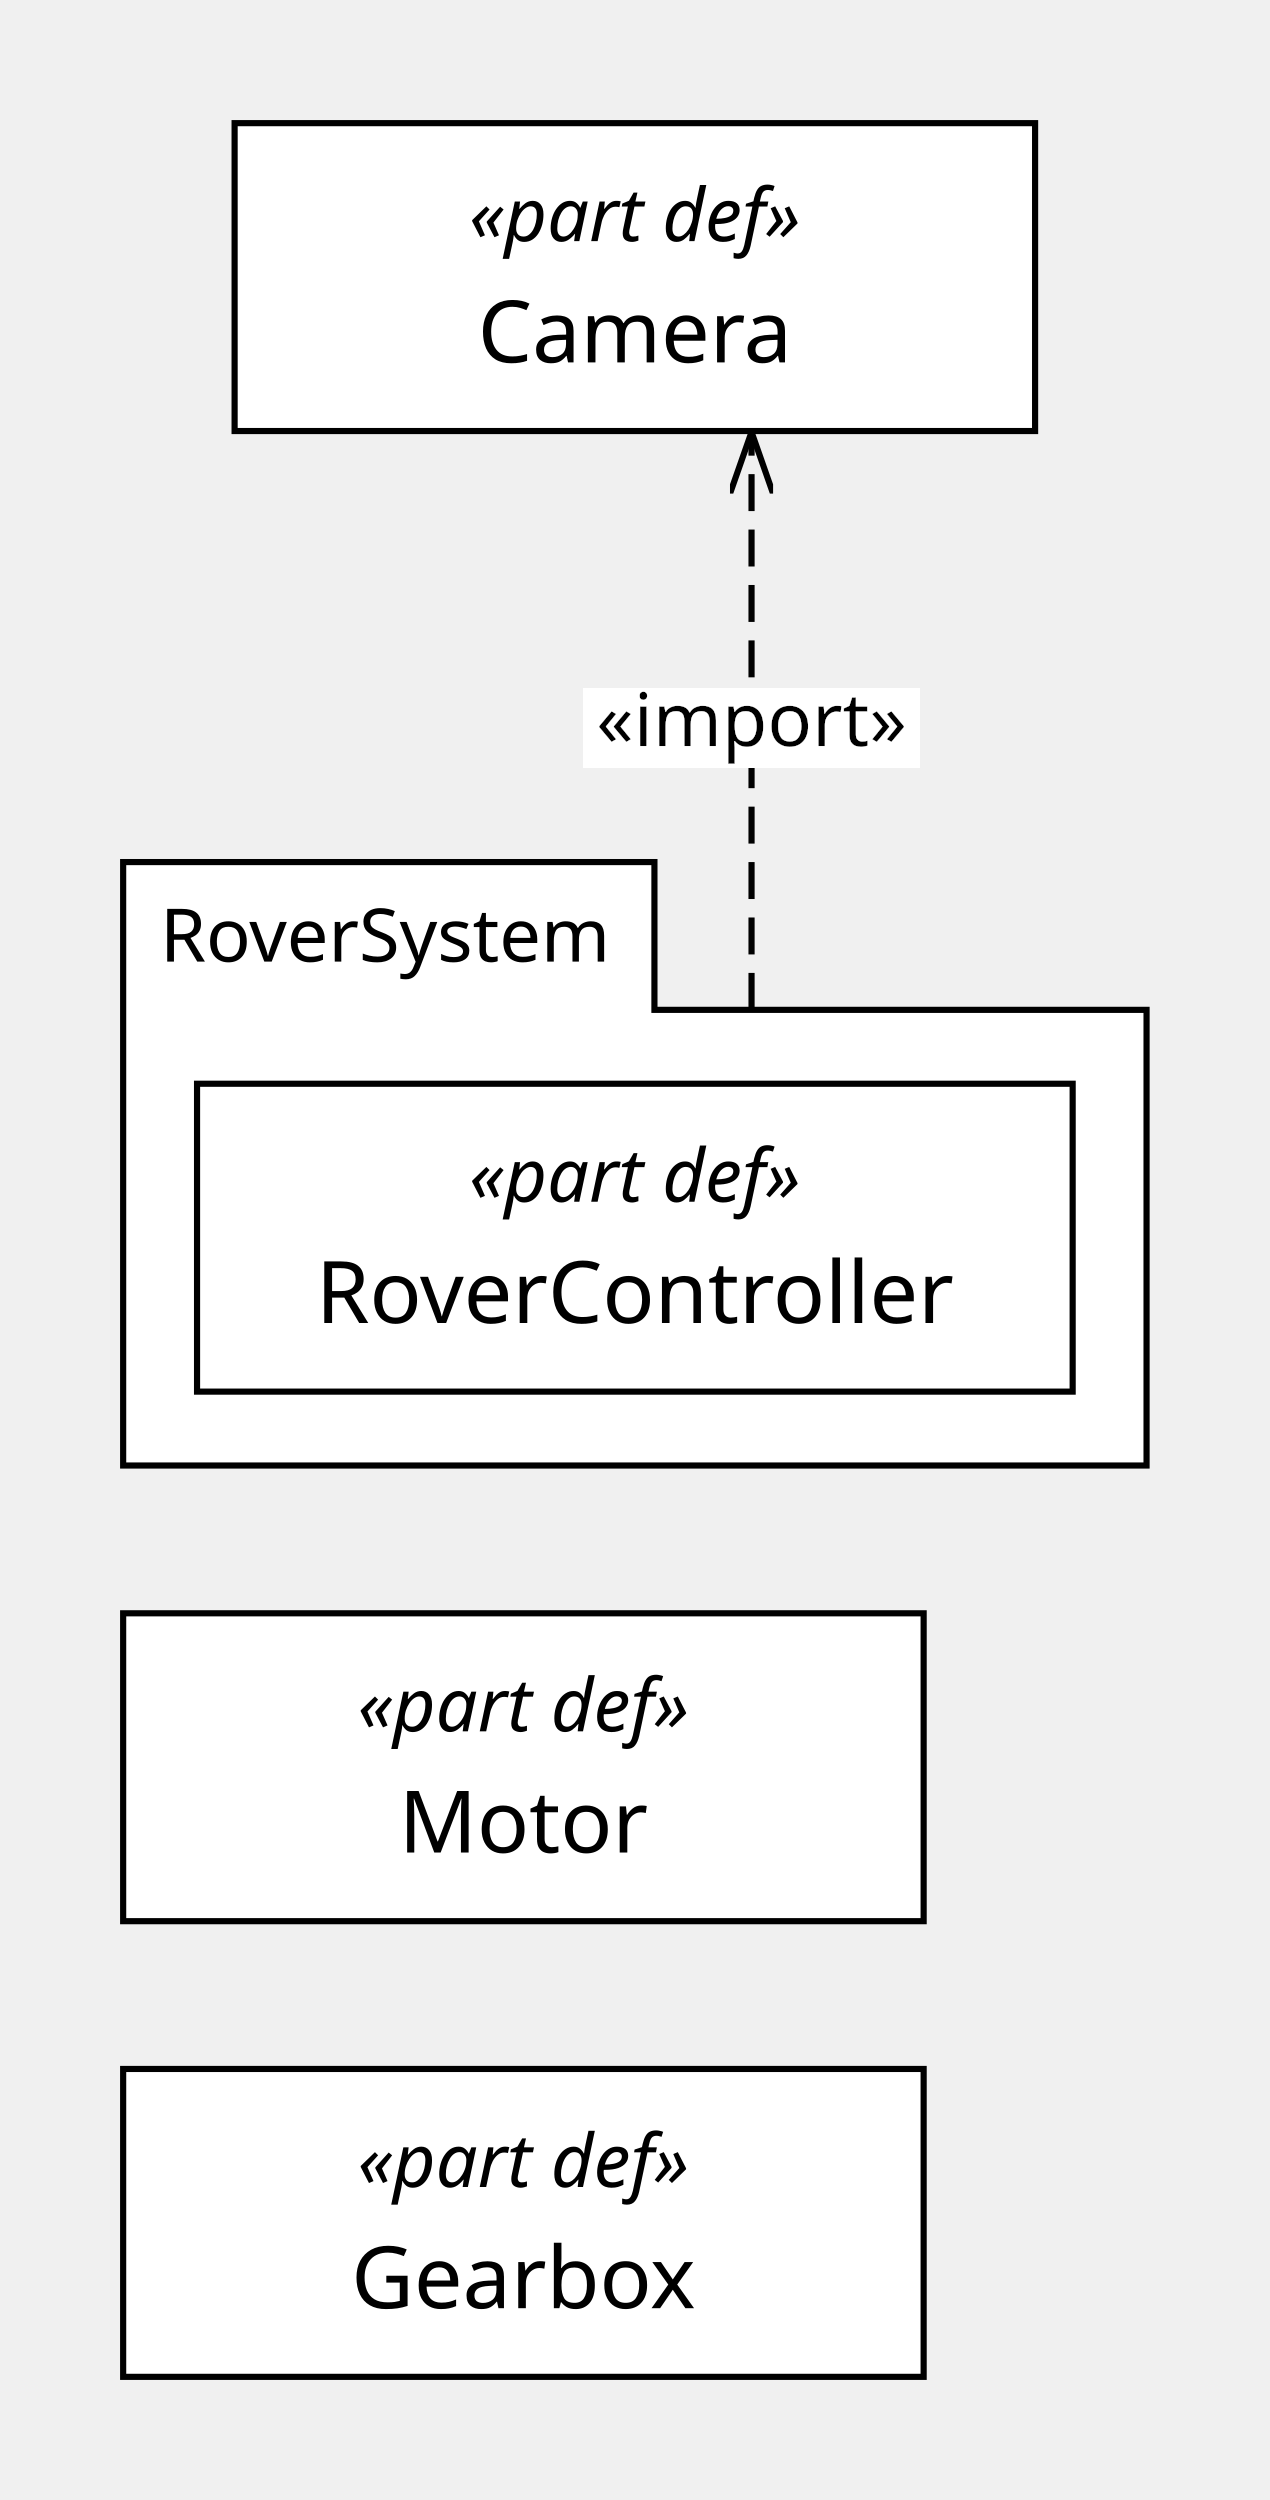
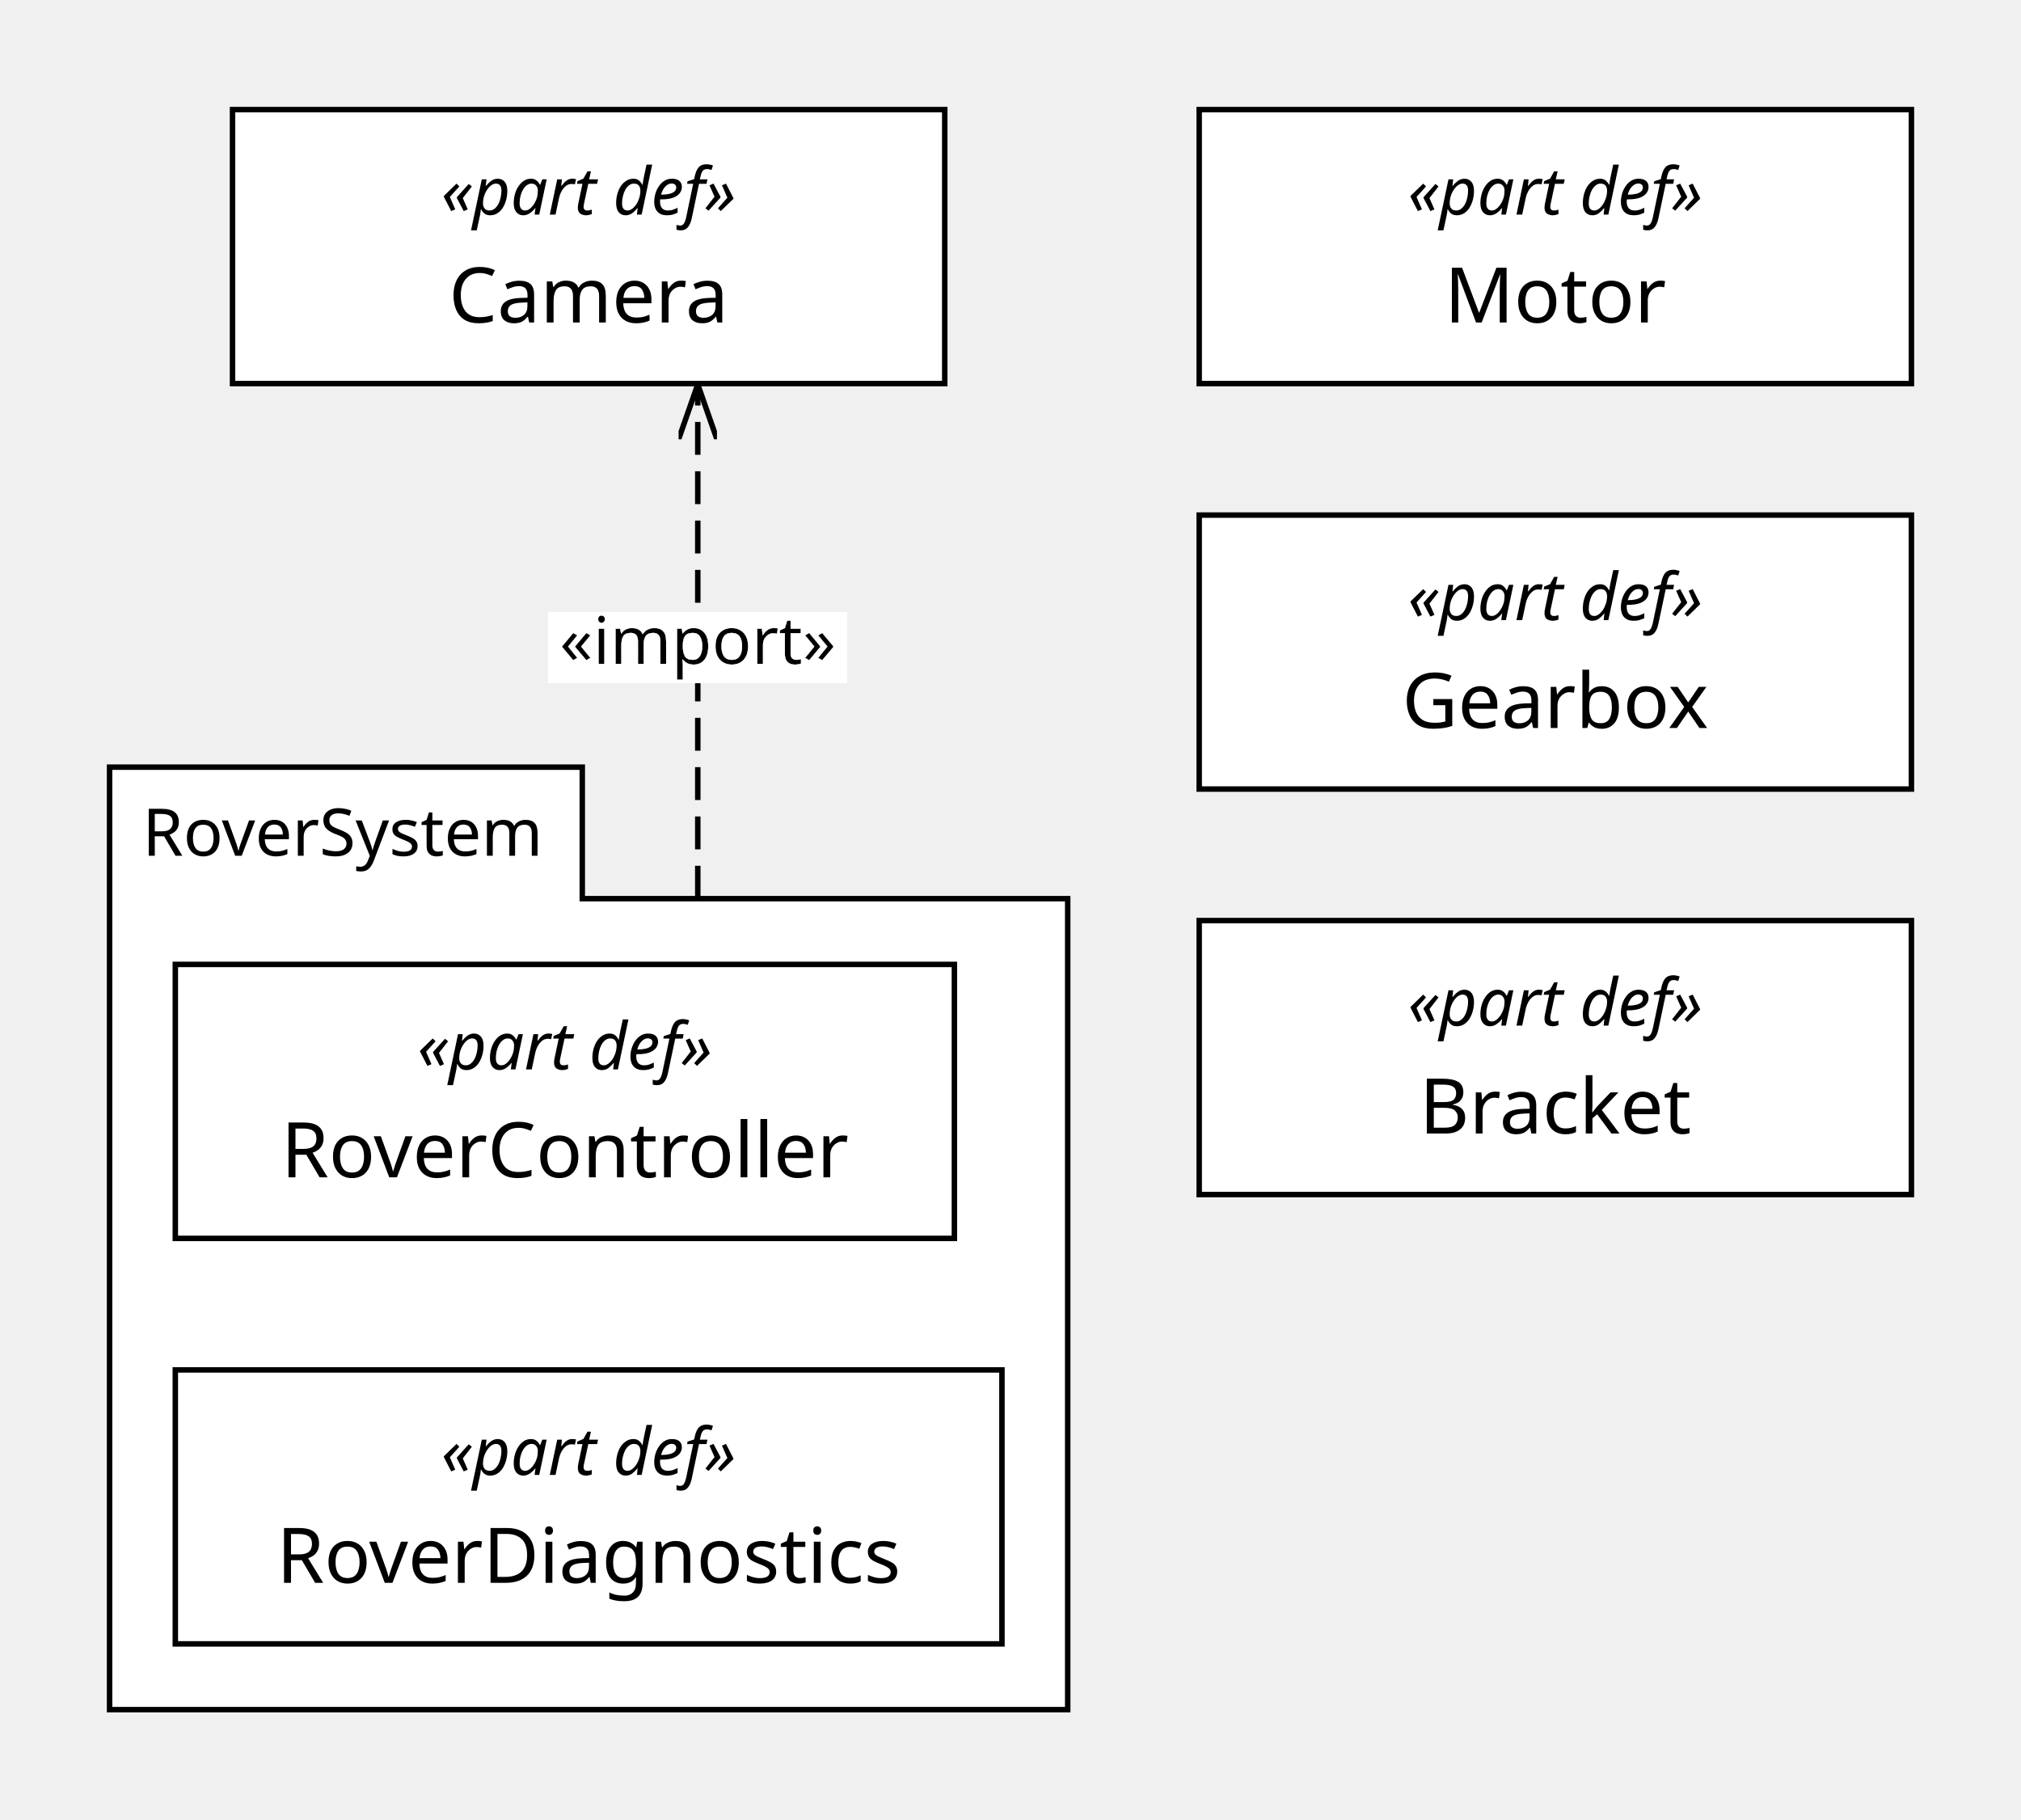
- <svg xmlns="http://www.w3.org/2000/svg" width="206.20" height="406.00" viewBox="0 0 206.20 406.00">
+ <svg xmlns="http://www.w3.org/2000/svg" width="368.88" height="332.00" viewBox="0 0 368.88 332.00">
  <defs>
    <marker id="line-end-open-chevron" markerWidth="10.165" markerHeight="7" refX="10.165" refY="3.5" orient="auto">
      <polyline points="0 0, 10 3.5, 0 7" fill="none" stroke="#000000" stroke-width="1.00" stroke-linejoin="bevel" />
    </marker>
    <marker id="line-end-hollow-triangle" markerWidth="10.165" markerHeight="7" refX="10.165" refY="3.5" orient="auto">
      <polygon points="0 0, 10 3.5, 0 7" fill="#FFFFFF" stroke="#000000" stroke-width="1.00" stroke-linejoin="bevel" />
    </marker>
    <marker id="line-end-filled-arrow" markerWidth="10.165" markerHeight="7" refX="10.165" refY="3.5" orient="auto">
      <polygon points="0 0, 10 3.5, 0 7" fill="#000000" stroke="#000000" stroke-width="1.00" stroke-linejoin="bevel" />
    </marker>
    <marker id="line-end-hollow-triangle-crossbar" markerWidth="14.665" markerHeight="7" refX="14.665" refY="3.5" orient="auto">
      <polygon points="4.5 0, 14.5 3.5, 4.5 7" fill="#FFFFFF" stroke="#000000" stroke-width="1.00" stroke-linejoin="bevel" />
      <line x1="1" y1="0" x2="1" y2="7" stroke="#000000" stroke-width="1.00" />
    </marker>
    <marker id="line-end-hollow-diamond" markerWidth="14" markerHeight="8" refX="13.277" refY="4" orient="auto">
      <polygon points="1 4, 7 0, 13 4, 7 8" fill="#FFFFFF" stroke="#000000" stroke-width="1.00" stroke-linejoin="bevel" />
    </marker>
    <marker id="line-end-filled-diamond" markerWidth="14" markerHeight="8" refX="13.277" refY="4" orient="auto">
      <polygon points="1 4, 7 0, 13 4, 7 8" fill="#000000" stroke="#000000" stroke-width="1.00" stroke-linejoin="bevel" />
    </marker>
    <marker id="line-end-circle" markerWidth="10" markerHeight="10" refX="9.5" refY="5" orient="auto">
      <circle cx="5" cy="5" r="4" fill="#FFFFFF" stroke="#000000" stroke-width="1.00" />
    </marker>
    <marker id="line-end-bar" markerWidth="4" markerHeight="12" refX="2.5" refY="6" orient="auto">
      <line x1="2" y1="0" x2="2" y2="12" stroke="#000000" stroke-width="1.00" />
    </marker>
    <filter id="label-bg" x="-0.05" y="-0.05" width="1.1" height="1.1">
      <feFlood flood-color="#FFFFFF" />
      <feComposite in="SourceGraphic" operator="over" />
    </filter>
  </defs>
-   <rect x="20.00" y="262.00" width="130.00" height="50.00" fill="#FFFFFF" stroke="#000000" stroke-width="1.00" />
-   <text x="85.00" y="277.00" font-family="Noto Sans, sans-serif" font-size="12.00" font-style="italic" fill="#000000" text-anchor="middle" dominant-baseline="middle">«part def»</text>
-   <text x="85.00" y="296.00" font-family="Noto Sans, sans-serif" font-size="14.00" fill="#000000" text-anchor="middle" dominant-baseline="middle">Motor</text>
-   <rect x="20.00" y="336.00" width="130.00" height="50.00" fill="#FFFFFF" stroke="#000000" stroke-width="1.00" />
-   <text x="85.00" y="351.00" font-family="Noto Sans, sans-serif" font-size="12.00" font-style="italic" fill="#000000" text-anchor="middle" dominant-baseline="middle">«part def»</text>
-   <text x="85.00" y="370.00" font-family="Noto Sans, sans-serif" font-size="14.00" fill="#000000" text-anchor="middle" dominant-baseline="middle">Gearbox</text>
-   <rect x="38.10" y="20.00" width="130.00" height="50.00" fill="#FFFFFF" stroke="#000000" stroke-width="1.00" />
-   <text x="103.10" y="35.00" font-family="Noto Sans, sans-serif" font-size="12.00" font-style="italic" fill="#000000" text-anchor="middle" dominant-baseline="middle">«part def»</text>
-   <text x="103.10" y="54.00" font-family="Noto Sans, sans-serif" font-size="14.00" fill="#000000" text-anchor="middle" dominant-baseline="middle">Camera</text>
-   <path d="M 20.00 164.00 L 20.00 140.00 L 106.28 140.00 L 106.28 164.00 L 186.20 164.00 L 186.20 238.00 L 20.00 238.00 Z" fill="#FFFFFF" stroke="#000000" stroke-width="1.00" />
+   <rect x="218.88" y="20.00" width="130.00" height="50.00" fill="#FFFFFF" stroke="#000000" stroke-width="1.00" />
+   <text x="283.88" y="35.00" font-family="Noto Sans, sans-serif" font-size="12.00" font-style="italic" fill="#000000" text-anchor="middle" dominant-baseline="middle">«part def»</text>
+   <text x="283.88" y="54.00" font-family="Noto Sans, sans-serif" font-size="14.00" fill="#000000" text-anchor="middle" dominant-baseline="middle">Motor</text>
+   <rect x="218.88" y="94.00" width="130.00" height="50.00" fill="#FFFFFF" stroke="#000000" stroke-width="1.00" />
+   <text x="283.88" y="109.00" font-family="Noto Sans, sans-serif" font-size="12.00" font-style="italic" fill="#000000" text-anchor="middle" dominant-baseline="middle">«part def»</text>
+   <text x="283.88" y="128.00" font-family="Noto Sans, sans-serif" font-size="14.00" fill="#000000" text-anchor="middle" dominant-baseline="middle">Gearbox</text>
+   <rect x="42.44" y="20.00" width="130.00" height="50.00" fill="#FFFFFF" stroke="#000000" stroke-width="1.00" />
+   <text x="107.44" y="35.00" font-family="Noto Sans, sans-serif" font-size="12.00" font-style="italic" fill="#000000" text-anchor="middle" dominant-baseline="middle">«part def»</text>
+   <text x="107.44" y="54.00" font-family="Noto Sans, sans-serif" font-size="14.00" fill="#000000" text-anchor="middle" dominant-baseline="middle">Camera</text>
+   <rect x="218.88" y="168.00" width="130.00" height="50.00" fill="#FFFFFF" stroke="#000000" stroke-width="1.00" />
+   <text x="283.88" y="183.00" font-family="Noto Sans, sans-serif" font-size="12.00" font-style="italic" fill="#000000" text-anchor="middle" dominant-baseline="middle">«part def»</text>
+   <text x="283.88" y="202.00" font-family="Noto Sans, sans-serif" font-size="14.00" fill="#000000" text-anchor="middle" dominant-baseline="middle">Bracket</text>
+   <path d="M 20.00 164.00 L 20.00 140.00 L 106.28 140.00 L 106.28 164.00 L 194.88 164.00 L 194.88 312.00 L 20.00 312.00 Z" fill="#FFFFFF" stroke="#000000" stroke-width="1.00" />
  <text x="26.00" y="152.00" font-family="Noto Sans, sans-serif" font-size="12.00" fill="#000000" text-anchor="start" dominant-baseline="middle">RoverSystem</text>
  <rect x="32.00" y="176.00" width="142.20" height="50.00" fill="#FFFFFF" stroke="#000000" stroke-width="1.00" />
  <text x="103.10" y="191.00" font-family="Noto Sans, sans-serif" font-size="12.00" font-style="italic" fill="#000000" text-anchor="middle" dominant-baseline="middle">«part def»</text>
  <text x="103.10" y="210.00" font-family="Noto Sans, sans-serif" font-size="14.00" fill="#000000" text-anchor="middle" dominant-baseline="middle">RoverController</text>
-   <path d="M 122.05 164.00 L 122.05 70.00" fill="none" stroke="#000000" stroke-width="1.00" marker-end="url(#line-end-open-chevron)" stroke-dasharray="6 3" />
-   <text x="122.05" y="117.00" font-family="Noto Sans, sans-serif" font-size="12.00" fill="#000000" text-anchor="middle" dominant-baseline="middle" filter="url(#label-bg)">«import»</text>
+   <rect x="32.00" y="250.00" width="150.88" height="50.00" fill="#FFFFFF" stroke="#000000" stroke-width="1.00" />
+   <text x="107.44" y="265.00" font-family="Noto Sans, sans-serif" font-size="12.00" font-style="italic" fill="#000000" text-anchor="middle" dominant-baseline="middle">«part def»</text>
+   <text x="107.44" y="284.00" font-family="Noto Sans, sans-serif" font-size="14.00" fill="#000000" text-anchor="middle" dominant-baseline="middle">RoverDiagnostics</text>
+   <path d="M 127.36 164.00 L 127.36 70.00" fill="none" stroke="#000000" stroke-width="1.00" marker-end="url(#line-end-open-chevron)" stroke-dasharray="6 3" />
+   <text x="127.36" y="117.00" font-family="Noto Sans, sans-serif" font-size="12.00" fill="#000000" text-anchor="middle" dominant-baseline="middle" filter="url(#label-bg)">«import»</text>
</svg>
